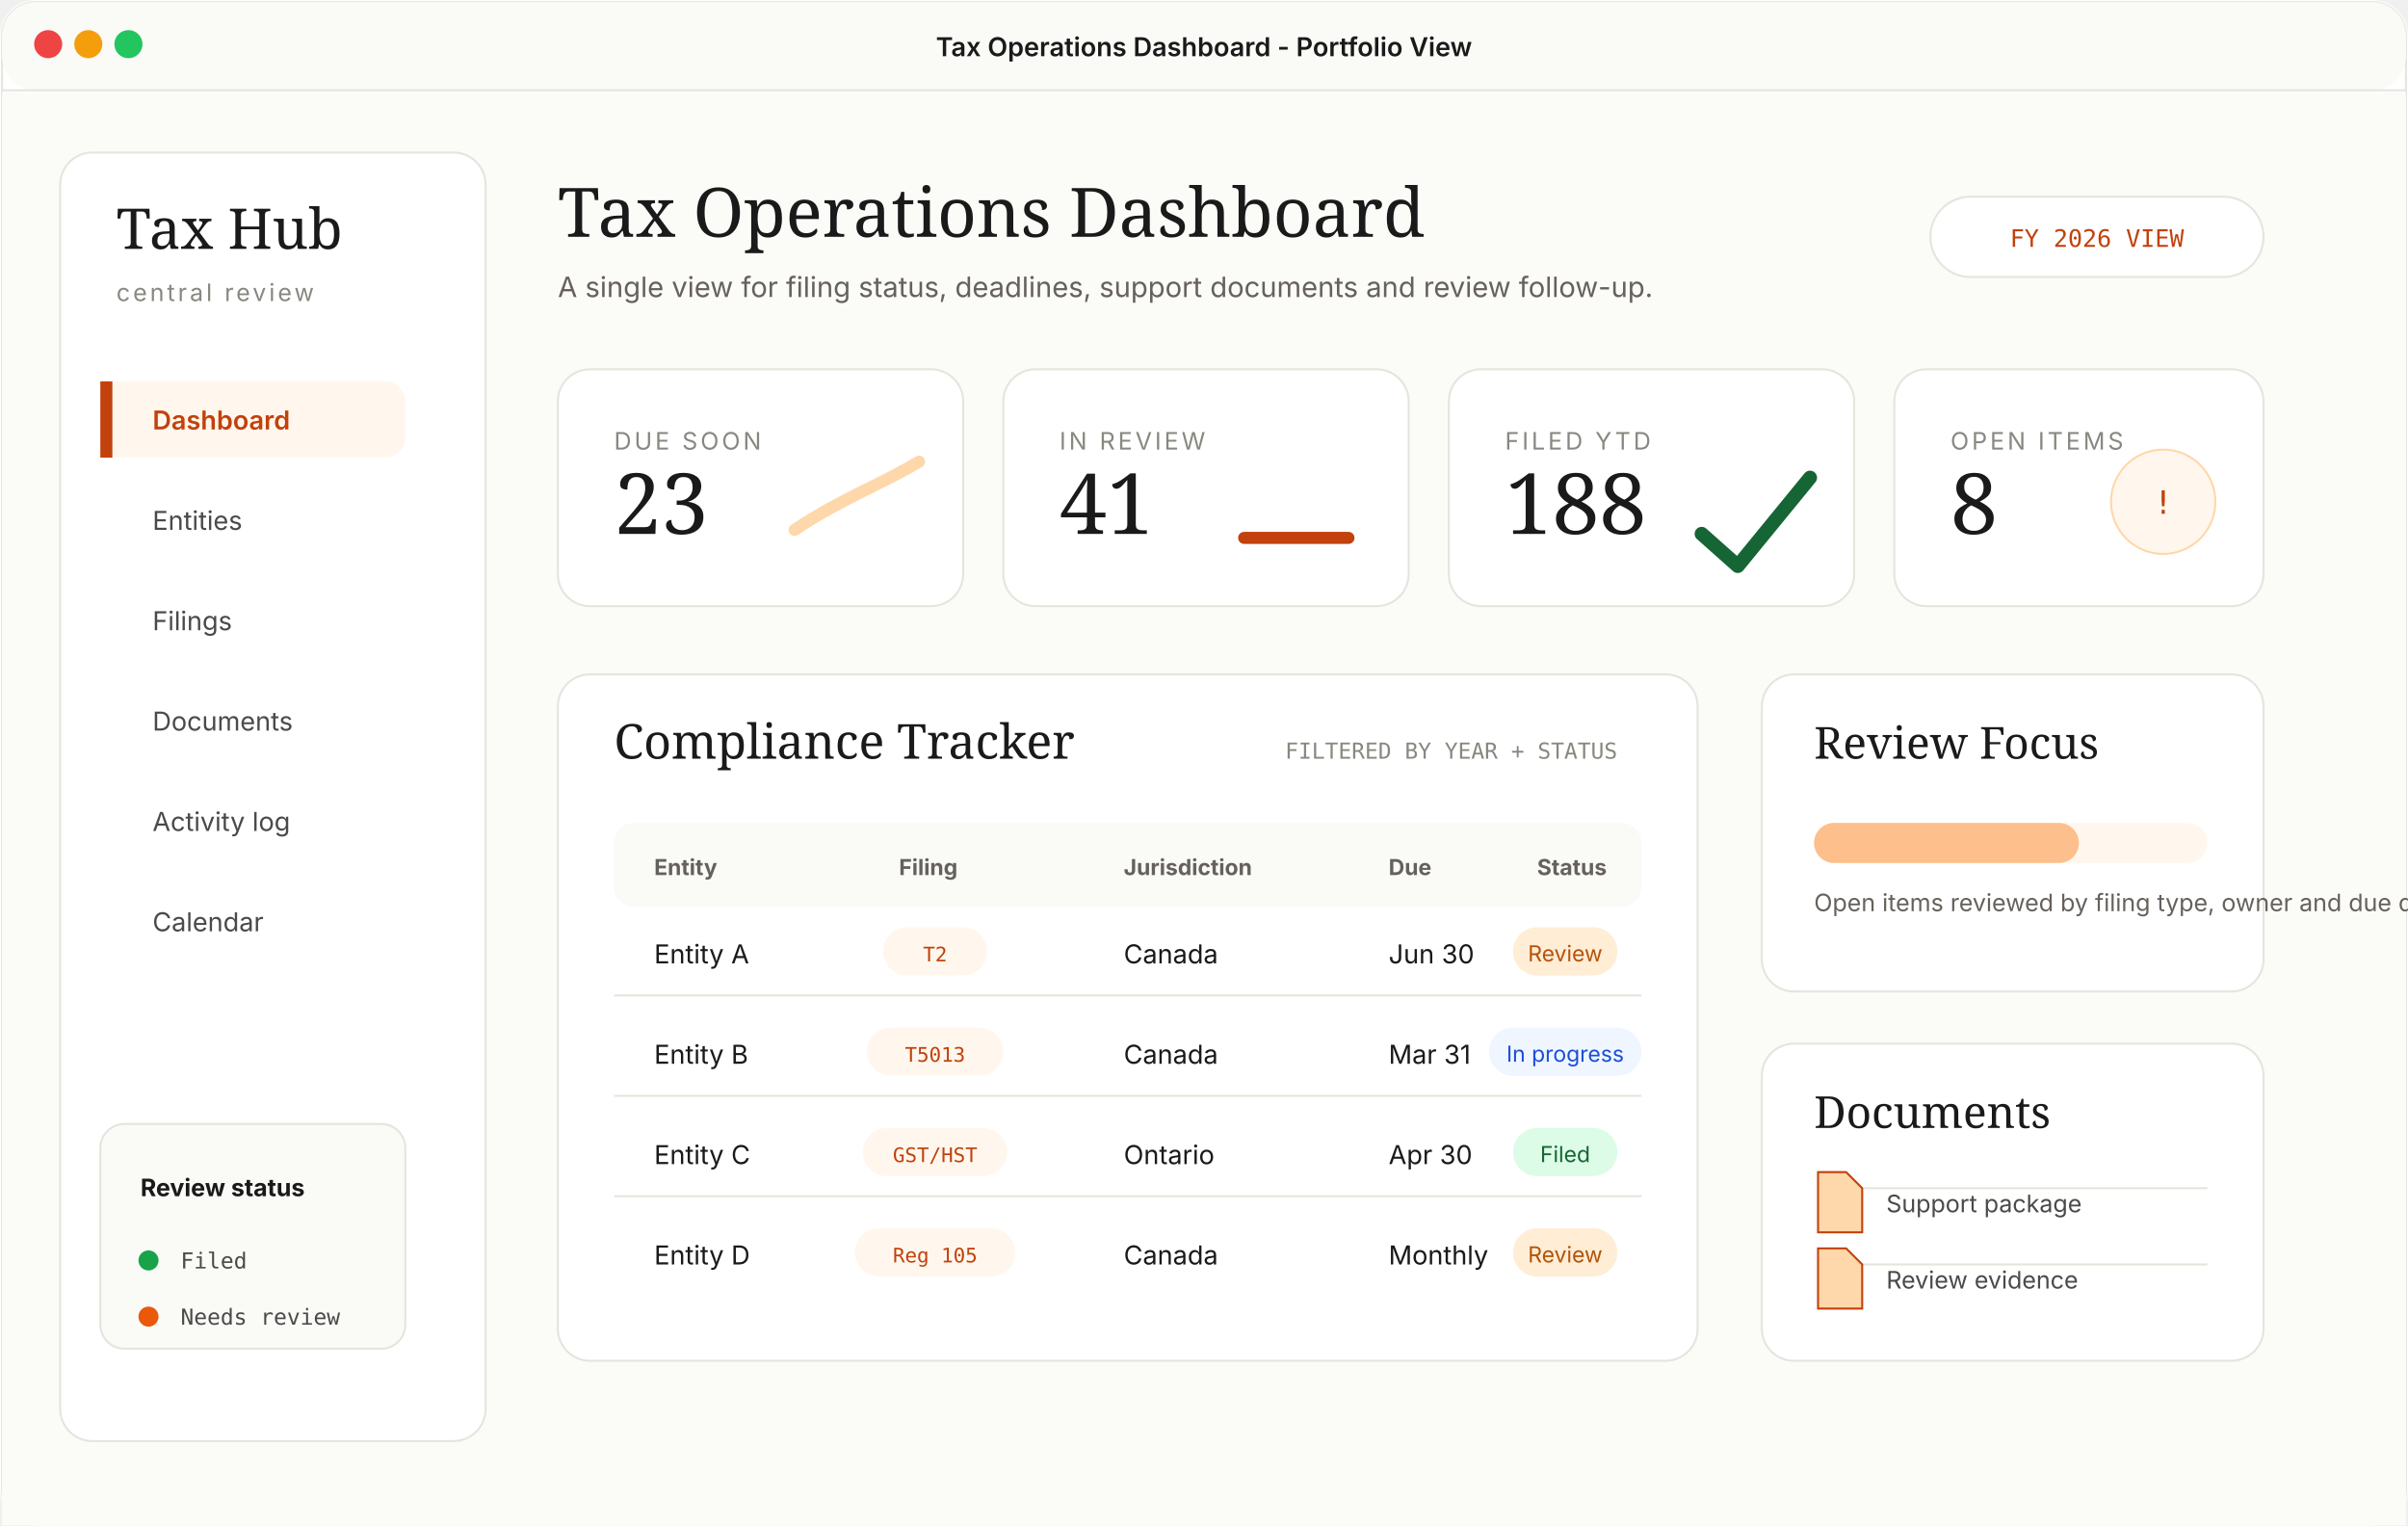
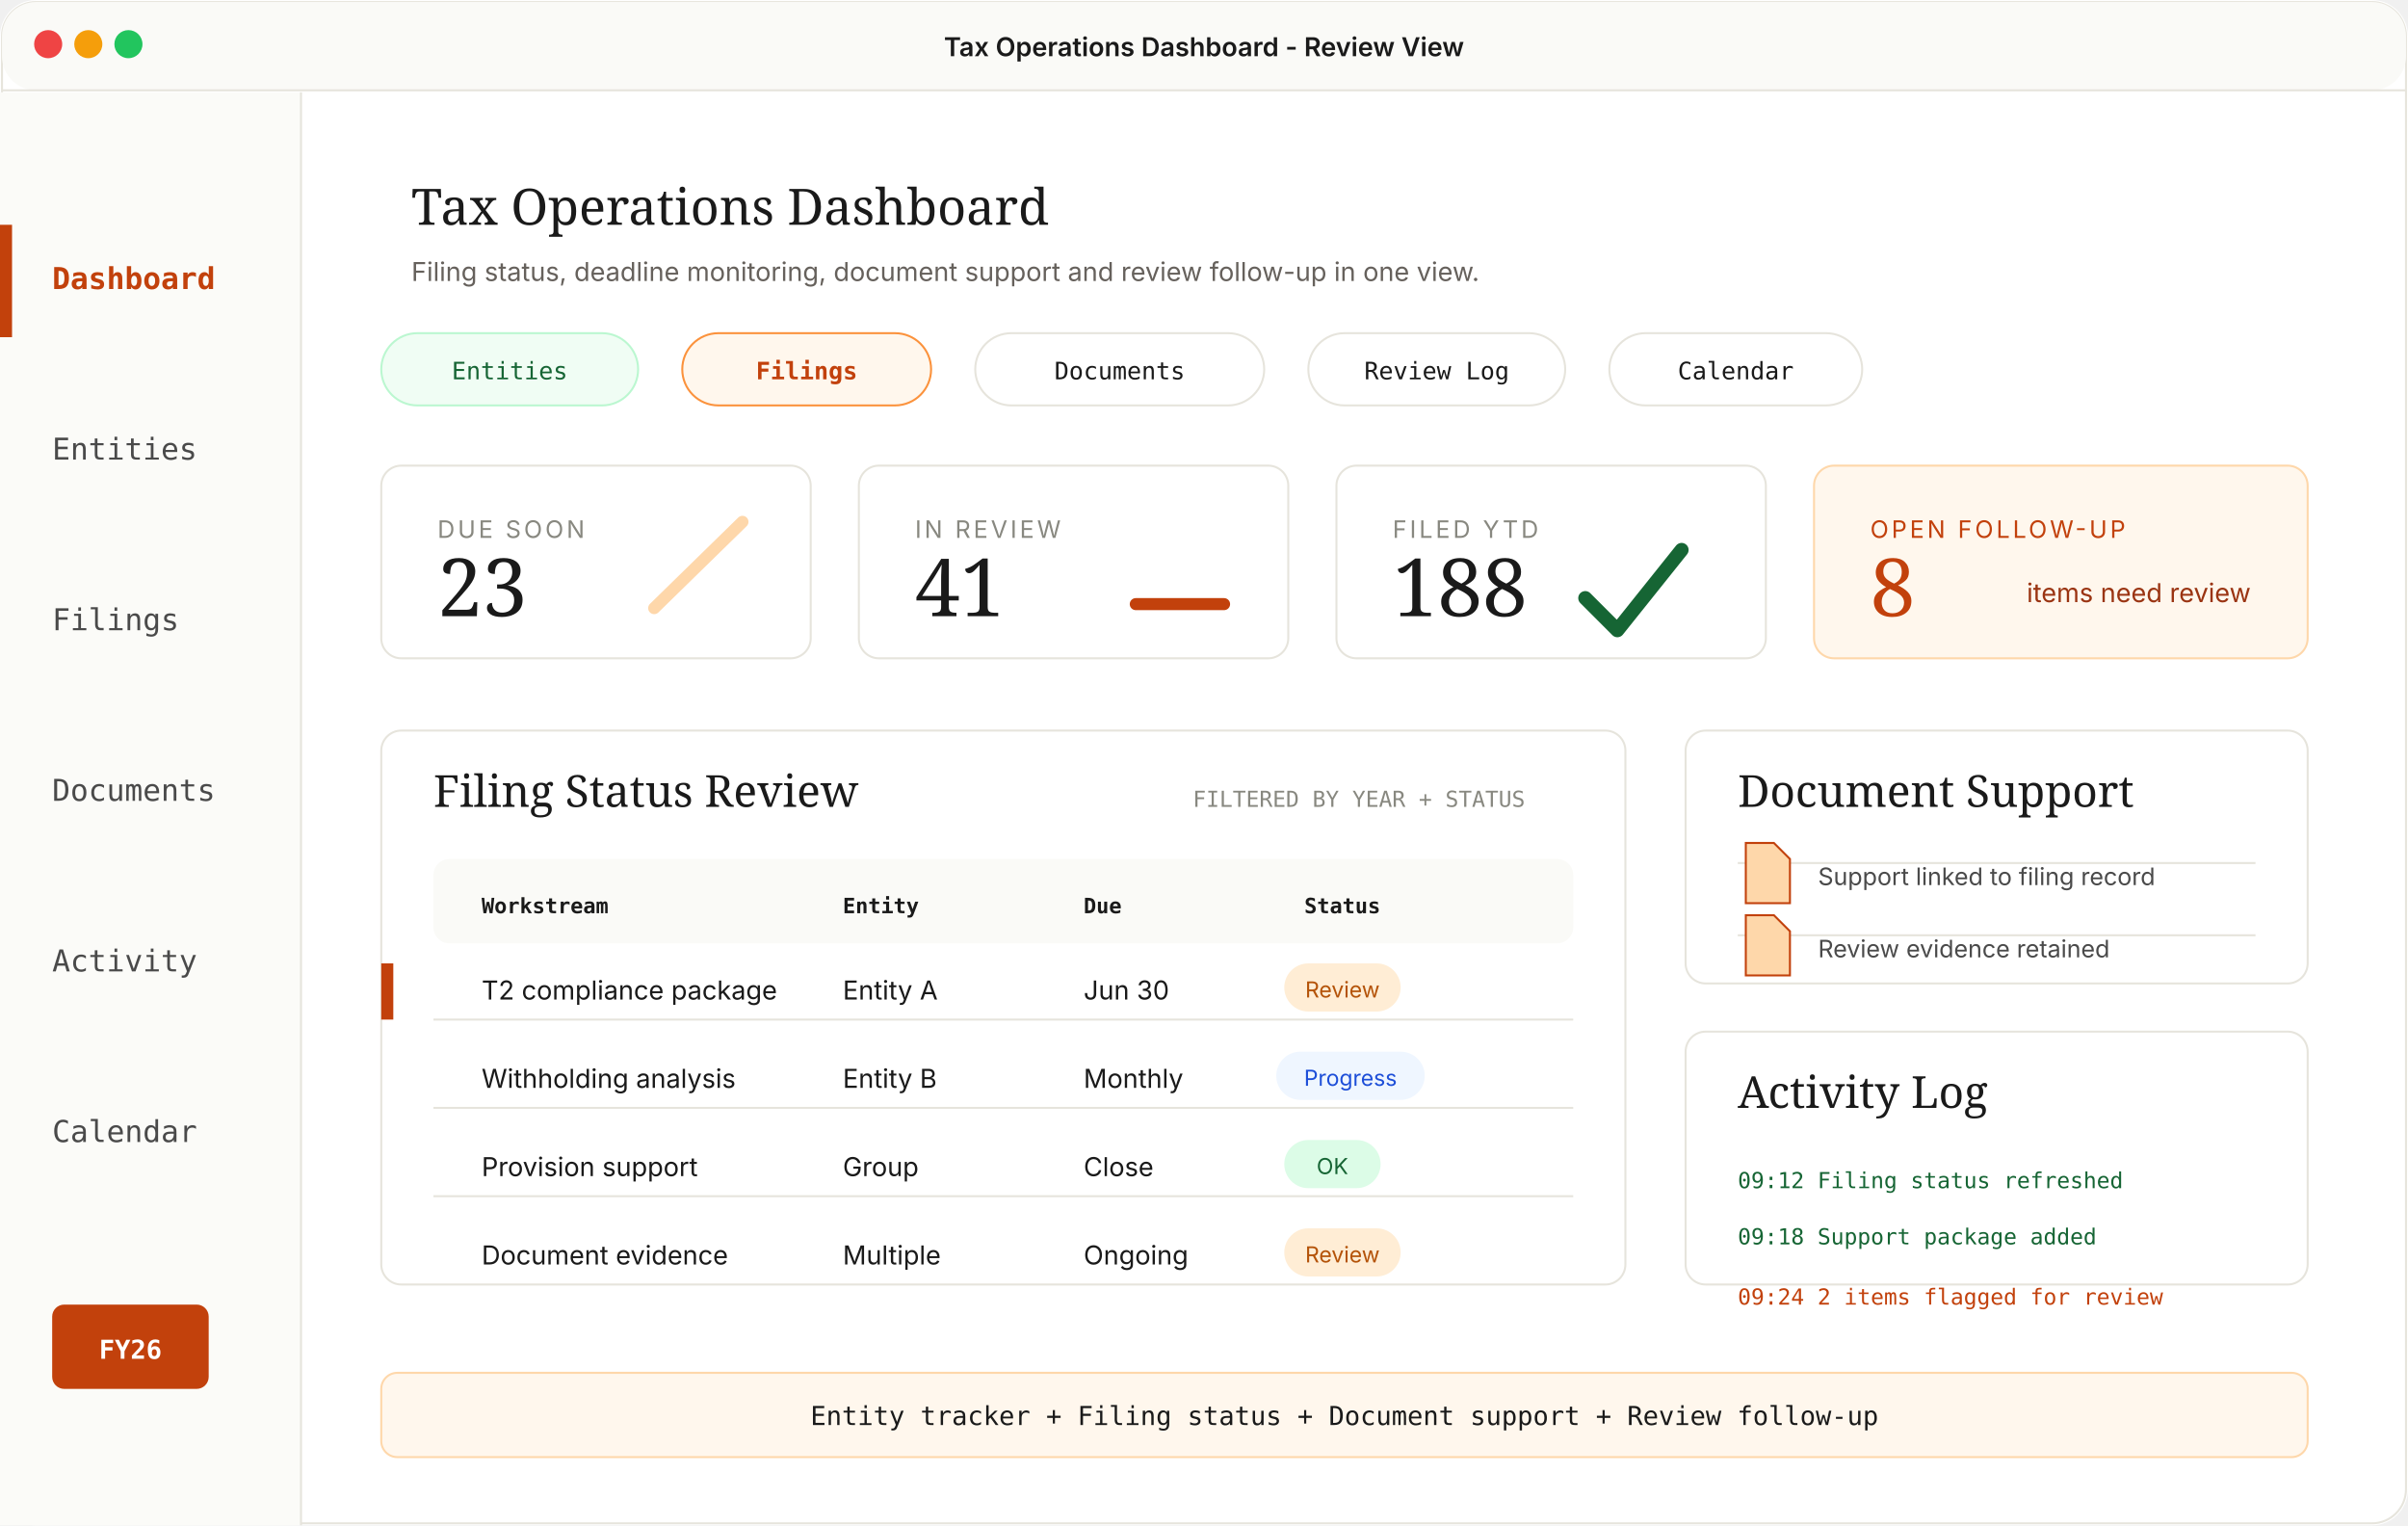
<svg xmlns="http://www.w3.org/2000/svg" width="1200" height="760" viewBox="0 0 1200 760" fill="none">
  <rect width="1200" height="760" rx="18" fill="#ffffff" />
  <rect x="1" y="1" width="1198" height="758" rx="17" stroke="#e6e4dc" />
  <rect x="1" y="1" width="1198" height="44" rx="17" fill="#fafaf7" />
  <path d="M1 45H1199" stroke="#e6e4dc" />
  <circle cx="24" cy="22" r="7" fill="#ef4444" />
  <circle cx="44" cy="22" r="7" fill="#f59e0b" />
  <circle cx="64" cy="22" r="7" fill="#22c55e" />
-   <text x="600" y="28" text-anchor="middle" font-family="Inter, Arial, sans-serif" font-size="13" font-weight="600" fill="#1a1a1a">Tax Operations Dashboard - Portfolio View</text>
-   <rect x="1" y="46" width="1198" height="714" fill="#fbfbf8" />
-   <rect x="30" y="76" width="212" height="642" rx="16" fill="#ffffff" stroke="#e6e4dc" />
-   <text x="58" y="124" font-family="Fraunces, Georgia, serif" font-size="28" font-weight="500" fill="#1a1a1a">Tax Hub</text>
-   <text x="58" y="150" font-family="Inter, Arial, sans-serif" font-size="12" letter-spacing="0.12em" text-transform="uppercase" fill="#888880">central review</text>
-   <g font-family="Inter, Arial, sans-serif" font-size="13">
-     <rect x="50" y="190" width="152" height="38" rx="10" fill="#fff7ed" />
-     <path d="M50 190H56V228H50" fill="#c2410c" />
-     <text x="76" y="214" fill="#c2410c" font-weight="600">Dashboard</text>
-     <text x="76" y="264" fill="#4a4a4a">Entities</text>
-     <text x="76" y="314" fill="#4a4a4a">Filings</text>
-     <text x="76" y="364" fill="#4a4a4a">Documents</text>
-     <text x="76" y="414" fill="#4a4a4a">Activity log</text>
-     <text x="76" y="464" fill="#4a4a4a">Calendar</text>
+   <text x="600" y="28" text-anchor="middle" font-family="Inter, Arial, sans-serif" font-size="13" font-weight="600" fill="#1a1a1a">Tax Operations Dashboard - Review View</text>
+   <rect x="0" y="46" width="150" height="714" fill="#fbfbf8" />
+   <path d="M150 46V760" stroke="#e6e4dc" />
+   <path d="M0 112H6V168H0" fill="#c2410c" />
+   <g font-family="JetBrains Mono, monospace" font-size="15" fill="#4a4a4a">
+     <text x="26" y="144" font-weight="700" fill="#c2410c">Dashboard</text>
+     <text x="26" y="229">Entities</text>
+     <text x="26" y="314">Filings</text>
+     <text x="26" y="399">Documents</text>
+     <text x="26" y="484">Activity</text>
+     <text x="26" y="569">Calendar</text>
  </g>
-   <rect x="50" y="560" width="152" height="112" rx="12" fill="#fafaf7" stroke="#e6e4dc" />
-   <text x="70" y="596" font-family="Inter, Arial, sans-serif" font-size="12" font-weight="700" fill="#1a1a1a">Review status</text>
-   <g font-family="JetBrains Mono, monospace" font-size="11">
-     <circle cx="74" cy="628" r="5" fill="#16a34a" />
-     <text x="90" y="632" fill="#4a4a4a">Filed</text>
-     <circle cx="74" cy="656" r="5" fill="#ea580c" />
-     <text x="90" y="660" fill="#4a4a4a">Needs review</text>
+   <rect x="26" y="650" width="78" height="42" rx="6" fill="#c2410c" />
+   <text x="65" y="677" text-anchor="middle" font-family="JetBrains Mono, monospace" font-size="13" font-weight="700" fill="#ffffff">FY26</text>
+   <text x="205" y="112" font-family="Fraunces, Georgia, serif" font-size="25" font-weight="500" fill="#1a1a1a">Tax Operations Dashboard</text>
+   <text x="205" y="140" font-family="Inter, Arial, sans-serif" font-size="13" fill="#66615c">Filing status, deadline monitoring, document support and review follow-up in one view.</text>
+   <g font-family="JetBrains Mono, monospace" font-size="12">
+     <rect x="190" y="166" width="128" height="36" rx="18" fill="#f0fdf4" stroke="#bbf7d0" />
+     <text x="254" y="189" text-anchor="middle" fill="#166534">Entities</text>
+     <rect x="340" y="166" width="124" height="36" rx="18" fill="#fff7ed" stroke="#fb923c" />
+     <text x="402" y="189" text-anchor="middle" fill="#c2410c" font-weight="700">Filings</text>
+     <rect x="486" y="166" width="144" height="36" rx="18" fill="#ffffff" stroke="#e6e4dc" />
+     <text x="558" y="189" text-anchor="middle" fill="#1a1a1a">Documents</text>
+     <rect x="652" y="166" width="128" height="36" rx="18" fill="#ffffff" stroke="#e6e4dc" />
+     <text x="716" y="189" text-anchor="middle" fill="#1a1a1a">Review Log</text>
+     <rect x="802" y="166" width="126" height="36" rx="18" fill="#ffffff" stroke="#e6e4dc" />
+     <text x="865" y="189" text-anchor="middle" fill="#1a1a1a">Calendar</text>
  </g>
-   <text x="278" y="118" font-family="Fraunces, Georgia, serif" font-size="34" font-weight="500" fill="#1a1a1a">Tax Operations Dashboard</text>
-   <text x="278" y="148" font-family="Inter, Arial, sans-serif" font-size="14" fill="#66615c">A single view for filing status, deadlines, support documents and review follow-up.</text>
-   <rect x="962" y="98" width="166" height="40" rx="20" fill="#ffffff" stroke="#e6e4dc" />
-   <text x="1045" y="123" text-anchor="middle" font-family="JetBrains Mono, monospace" font-size="12" fill="#c2410c">FY 2026 VIEW</text>
  <g font-family="Inter, Arial, sans-serif">
-     <rect x="278" y="184" width="202" height="118" rx="16" fill="#ffffff" stroke="#e6e4dc" />
-     <text x="306" y="224" font-size="12" letter-spacing="0.12em" fill="#888880">DUE SOON</text>
-     <text x="306" y="266" font-family="Fraunces, Georgia, serif" font-size="42" font-weight="500" fill="#1a1a1a">23</text>
-     <path d="M396 264C420 248 438 242 458 230" stroke="#fed7aa" stroke-width="6" stroke-linecap="round" />
-     <rect x="500" y="184" width="202" height="118" rx="16" fill="#ffffff" stroke="#e6e4dc" />
-     <text x="528" y="224" font-size="12" letter-spacing="0.12em" fill="#888880">IN REVIEW</text>
-     <text x="528" y="266" font-family="Fraunces, Georgia, serif" font-size="42" font-weight="500" fill="#1a1a1a">41</text>
-     <path d="M620 268H672" stroke="#c2410c" stroke-width="6" stroke-linecap="round" />
-     <rect x="722" y="184" width="202" height="118" rx="16" fill="#ffffff" stroke="#e6e4dc" />
-     <text x="750" y="224" font-size="12" letter-spacing="0.12em" fill="#888880">FILED YTD</text>
-     <text x="750" y="266" font-family="Fraunces, Georgia, serif" font-size="42" font-weight="500" fill="#1a1a1a">188</text>
-     <path d="M848 266L866 282L902 238" stroke="#166534" stroke-width="7" stroke-linecap="round" stroke-linejoin="round" />
-     <rect x="944" y="184" width="184" height="118" rx="16" fill="#ffffff" stroke="#e6e4dc" />
-     <text x="972" y="224" font-size="12" letter-spacing="0.12em" fill="#888880">OPEN ITEMS</text>
-     <text x="972" y="266" font-family="Fraunces, Georgia, serif" font-size="42" font-weight="500" fill="#1a1a1a">8</text>
-     <circle cx="1078" cy="250" r="26" fill="#fff7ed" stroke="#fed7aa" />
-     <text x="1078" y="256" text-anchor="middle" font-family="JetBrains Mono, monospace" font-size="16" fill="#c2410c">!</text>
+     <rect x="190" y="232" width="214" height="96" rx="10" fill="#ffffff" stroke="#e6e4dc" />
+     <text x="218" y="268" font-size="12" letter-spacing="0.12em" fill="#888880">DUE SOON</text>
+     <text x="218" y="307" font-family="Fraunces, Georgia, serif" font-size="40" font-weight="500" fill="#1a1a1a">23</text>
+     <path d="M326 303L370 260" stroke="#fed7aa" stroke-width="6" stroke-linecap="round" />
+     <rect x="428" y="232" width="214" height="96" rx="10" fill="#ffffff" stroke="#e6e4dc" />
+     <text x="456" y="268" font-size="12" letter-spacing="0.12em" fill="#888880">IN REVIEW</text>
+     <text x="456" y="307" font-family="Fraunces, Georgia, serif" font-size="40" font-weight="500" fill="#1a1a1a">41</text>
+     <path d="M566 301H610" stroke="#c2410c" stroke-width="6" stroke-linecap="round" />
+     <rect x="666" y="232" width="214" height="96" rx="10" fill="#ffffff" stroke="#e6e4dc" />
+     <text x="694" y="268" font-size="12" letter-spacing="0.12em" fill="#888880">FILED YTD</text>
+     <text x="694" y="307" font-family="Fraunces, Georgia, serif" font-size="40" font-weight="500" fill="#1a1a1a">188</text>
+     <path d="M790 298L806 314L838 274" stroke="#166534" stroke-width="7" stroke-linecap="round" stroke-linejoin="round" />
+     <rect x="904" y="232" width="246" height="96" rx="10" fill="#fff7ed" stroke="#fed7aa" />
+     <text x="932" y="268" font-size="12" letter-spacing="0.12em" fill="#c2410c">OPEN FOLLOW-UP</text>
+     <text x="932" y="307" font-family="Fraunces, Georgia, serif" font-size="40" font-weight="500" fill="#c2410c">8</text>
+     <text x="1010" y="300" font-size="13" fill="#9a3412">items need review</text>
  </g>
-   <rect x="278" y="336" width="568" height="342" rx="16" fill="#ffffff" stroke="#e6e4dc" />
-   <text x="306" y="378" font-family="Fraunces, Georgia, serif" font-size="24" font-weight="500" fill="#1a1a1a">Compliance Tracker</text>
-   <text x="806" y="378" text-anchor="end" font-family="JetBrains Mono, monospace" font-size="11" fill="#888880">FILTERED BY YEAR + STATUS</text>
-   <rect x="306" y="410" width="512" height="42" rx="10" fill="#fafaf7" />
-   <g font-family="Inter, Arial, sans-serif" font-size="11" font-weight="700" fill="#66615c">
-     <text x="326" y="436">Entity</text>
-     <text x="448" y="436">Filing</text>
-     <text x="560" y="436">Jurisdiction</text>
-     <text x="692" y="436">Due</text>
-     <text x="766" y="436">Status</text>
+   <rect x="190" y="364" width="620" height="276" rx="10" fill="#ffffff" stroke="#e6e4dc" />
+   <text x="216" y="402" font-family="Fraunces, Georgia, serif" font-size="22" font-weight="500" fill="#1a1a1a">Filing Status Review</text>
+   <text x="760" y="402" text-anchor="end" font-family="JetBrains Mono, monospace" font-size="11" fill="#888880">FILTERED BY YEAR + STATUS</text>
+   <rect x="216" y="428" width="568" height="42" rx="8" fill="#fafaf7" />
+   <g font-family="JetBrains Mono, monospace" font-size="10.5" font-weight="700" fill="#1a1a1a">
+     <text x="240" y="455">Workstream</text>
+     <text x="420" y="455">Entity</text>
+     <text x="540" y="455">Due</text>
+     <text x="650" y="455">Status</text>
  </g>
-   <path d="M306 496H818M306 546H818M306 596H818" stroke="#e6e4dc" />
  <g font-family="Inter, Arial, sans-serif" font-size="13" fill="#1a1a1a">
-     <text x="326" y="480">Entity A</text>
-     <rect x="440" y="462" width="52" height="24" rx="12" fill="#fff7ed" />
-     <text x="466" y="479" text-anchor="middle" font-family="JetBrains Mono, monospace" font-size="10" fill="#c2410c">T2</text>
-     <text x="560" y="480">Canada</text>
-     <text x="692" y="480">Jun 30</text>
-     <rect x="754" y="462" width="52" height="24" rx="12" fill="#ffedd5" />
-     <text x="780" y="479" text-anchor="middle" font-size="11" fill="#b45309">Review</text>
-     <text x="326" y="530">Entity B</text>
-     <rect x="432" y="512" width="68" height="24" rx="12" fill="#fff7ed" />
-     <text x="466" y="529" text-anchor="middle" font-family="JetBrains Mono, monospace" font-size="10" fill="#c2410c">T5013</text>
-     <text x="560" y="530">Canada</text>
-     <text x="692" y="530">Mar 31</text>
-     <rect x="742" y="512" width="76" height="24" rx="12" fill="#eff6ff" />
-     <text x="780" y="529" text-anchor="middle" font-size="11" fill="#1d4ed8">In progress</text>
-     <text x="326" y="580">Entity C</text>
-     <rect x="430" y="562" width="72" height="24" rx="12" fill="#fff7ed" />
-     <text x="466" y="579" text-anchor="middle" font-family="JetBrains Mono, monospace" font-size="10" fill="#c2410c">GST/HST</text>
-     <text x="560" y="580">Ontario</text>
-     <text x="692" y="580">Apr 30</text>
-     <rect x="754" y="562" width="52" height="24" rx="12" fill="#dcfce7" />
-     <text x="780" y="579" text-anchor="middle" font-size="11" fill="#166534">Filed</text>
-     <text x="326" y="630">Entity D</text>
-     <rect x="426" y="612" width="80" height="24" rx="12" fill="#fff7ed" />
-     <text x="466" y="629" text-anchor="middle" font-family="JetBrains Mono, monospace" font-size="10" fill="#c2410c">Reg 105</text>
-     <text x="560" y="630">Canada</text>
-     <text x="692" y="630">Monthly</text>
-     <rect x="754" y="612" width="52" height="24" rx="12" fill="#ffedd5" />
-     <text x="780" y="629" text-anchor="middle" font-size="11" fill="#b45309">Review</text>
+     <path d="M216 508H784M216 552H784M216 596H784" stroke="#e6e4dc" />
+     <text x="240" y="498">T2 compliance package</text>
+     <text x="420" y="498">Entity A</text>
+     <text x="540" y="498">Jun 30</text>
+     <rect x="640" y="480" width="58" height="24" rx="12" fill="#ffedd5" />
+     <text x="669" y="497" text-anchor="middle" font-size="11" fill="#b45309">Review</text>
+     <text x="240" y="542">Withholding analysis</text>
+     <text x="420" y="542">Entity B</text>
+     <text x="540" y="542">Monthly</text>
+     <rect x="636" y="524" width="74" height="24" rx="12" fill="#eff6ff" />
+     <text x="673" y="541" text-anchor="middle" font-size="11" fill="#1d4ed8">Progress</text>
+     <text x="240" y="586">Provision support</text>
+     <text x="420" y="586">Group</text>
+     <text x="540" y="586">Close</text>
+     <rect x="640" y="568" width="48" height="24" rx="12" fill="#dcfce7" />
+     <text x="664" y="585" text-anchor="middle" font-size="11" fill="#166534">OK</text>
+     <text x="240" y="630">Document evidence</text>
+     <text x="420" y="630">Multiple</text>
+     <text x="540" y="630">Ongoing</text>
+     <rect x="640" y="612" width="58" height="24" rx="12" fill="#ffedd5" />
+     <text x="669" y="629" text-anchor="middle" font-size="11" fill="#b45309">Review</text>
  </g>
-   <rect x="878" y="336" width="250" height="158" rx="16" fill="#ffffff" stroke="#e6e4dc" />
-   <text x="904" y="378" font-family="Fraunces, Georgia, serif" font-size="22" font-weight="500" fill="#1a1a1a">Review Focus</text>
-   <g font-family="Inter, Arial, sans-serif" font-size="12">
-     <rect x="904" y="410" width="196" height="20" rx="10" fill="#fff7ed" />
-     <rect x="904" y="410" width="132" height="20" rx="10" fill="#fb923c" opacity="0.55" />
-     <text x="904" y="454" fill="#66615c">Open items reviewed by filing type, owner and due date.</text>
+   <path d="M190 480H196V508H190" fill="#c2410c" />
+   <rect x="840" y="364" width="310" height="126" rx="10" fill="#ffffff" stroke="#e6e4dc" />
+   <text x="866" y="402" font-family="Fraunces, Georgia, serif" font-size="22" font-weight="500" fill="#1a1a1a">Document Support</text>
+   <g font-family="Inter, Arial, sans-serif" font-size="12" fill="#4a4a4a">
+     <path d="M866 430H1124M866 466H1124" stroke="#e6e4dc" />
+     <path d="M870 420H884L892 428V450H870V420Z" fill="#fed7aa" stroke="#c2410c" />
+     <text x="906" y="441">Support linked to filing record</text>
+     <path d="M870 456H884L892 464V486H870V456Z" fill="#fed7aa" stroke="#c2410c" />
+     <text x="906" y="477">Review evidence retained</text>
  </g>
-   <rect x="878" y="520" width="250" height="158" rx="16" fill="#ffffff" stroke="#e6e4dc" />
-   <text x="904" y="562" font-family="Fraunces, Georgia, serif" font-size="22" font-weight="500" fill="#1a1a1a">Documents</text>
-   <g font-family="Inter, Arial, sans-serif" font-size="12" fill="#4a4a4a">
-     <path d="M906 592H1100M906 630H1100" stroke="#e6e4dc" />
-     <path d="M906 584H920L928 592V614H906V584Z" fill="#fed7aa" stroke="#c2410c" />
-     <text x="940" y="604">Support package</text>
-     <path d="M906 622H920L928 630V652H906V622Z" fill="#fed7aa" stroke="#c2410c" />
-     <text x="940" y="642">Review evidence</text>
+   <rect x="840" y="514" width="310" height="126" rx="10" fill="#ffffff" stroke="#e6e4dc" />
+   <text x="866" y="552" font-family="Fraunces, Georgia, serif" font-size="22" font-weight="500" fill="#1a1a1a">Activity Log</text>
+   <g font-family="JetBrains Mono, monospace" font-size="11" fill="#166534">
+     <text x="866" y="592">09:12  Filing status refreshed</text>
+     <text x="866" y="620">09:18  Support package added</text>
  </g>
+   <text x="866" y="650" font-family="JetBrains Mono, monospace" font-size="11" fill="#c2410c">09:24  2 items flagged for review</text>
+   <rect x="190" y="684" width="960" height="42" rx="8" fill="#fff7ed" stroke="#fed7aa" />
+   <text x="670" y="710" text-anchor="middle" font-family="JetBrains Mono, monospace" font-size="13" fill="#1a1a1a">Entity tracker  +  Filing status  +  Document support  +  Review follow-up</text>
</svg>
